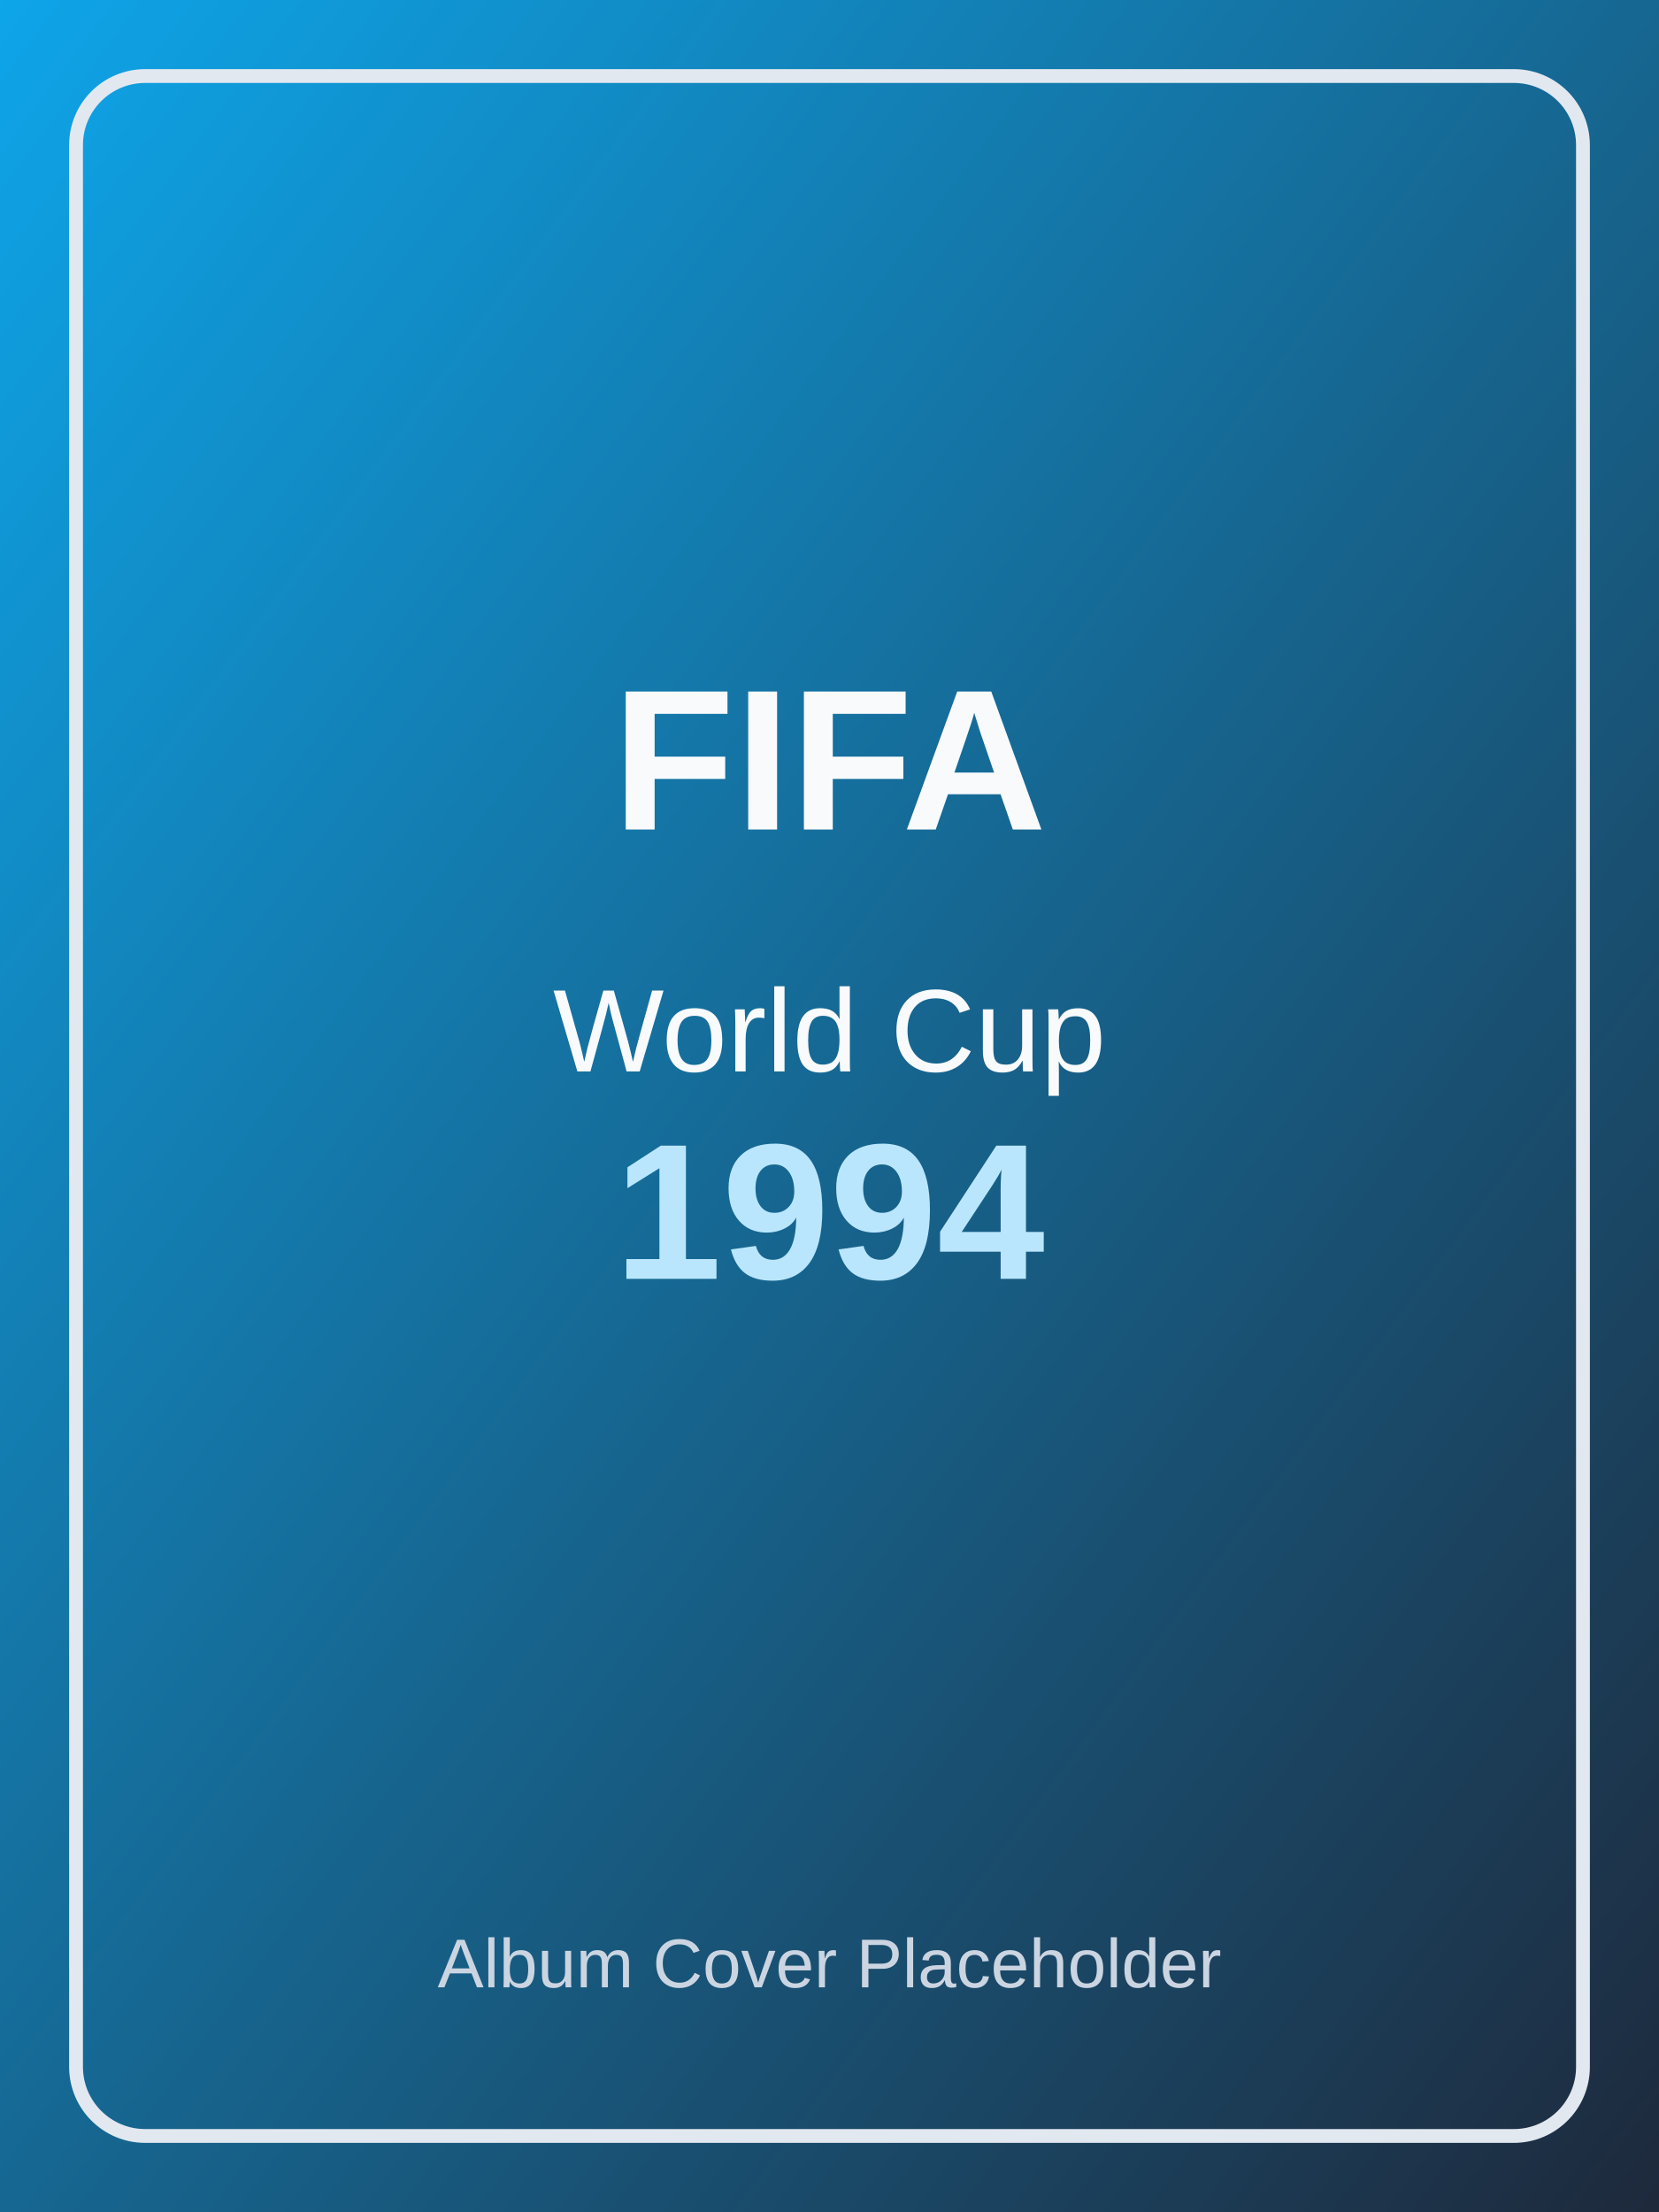
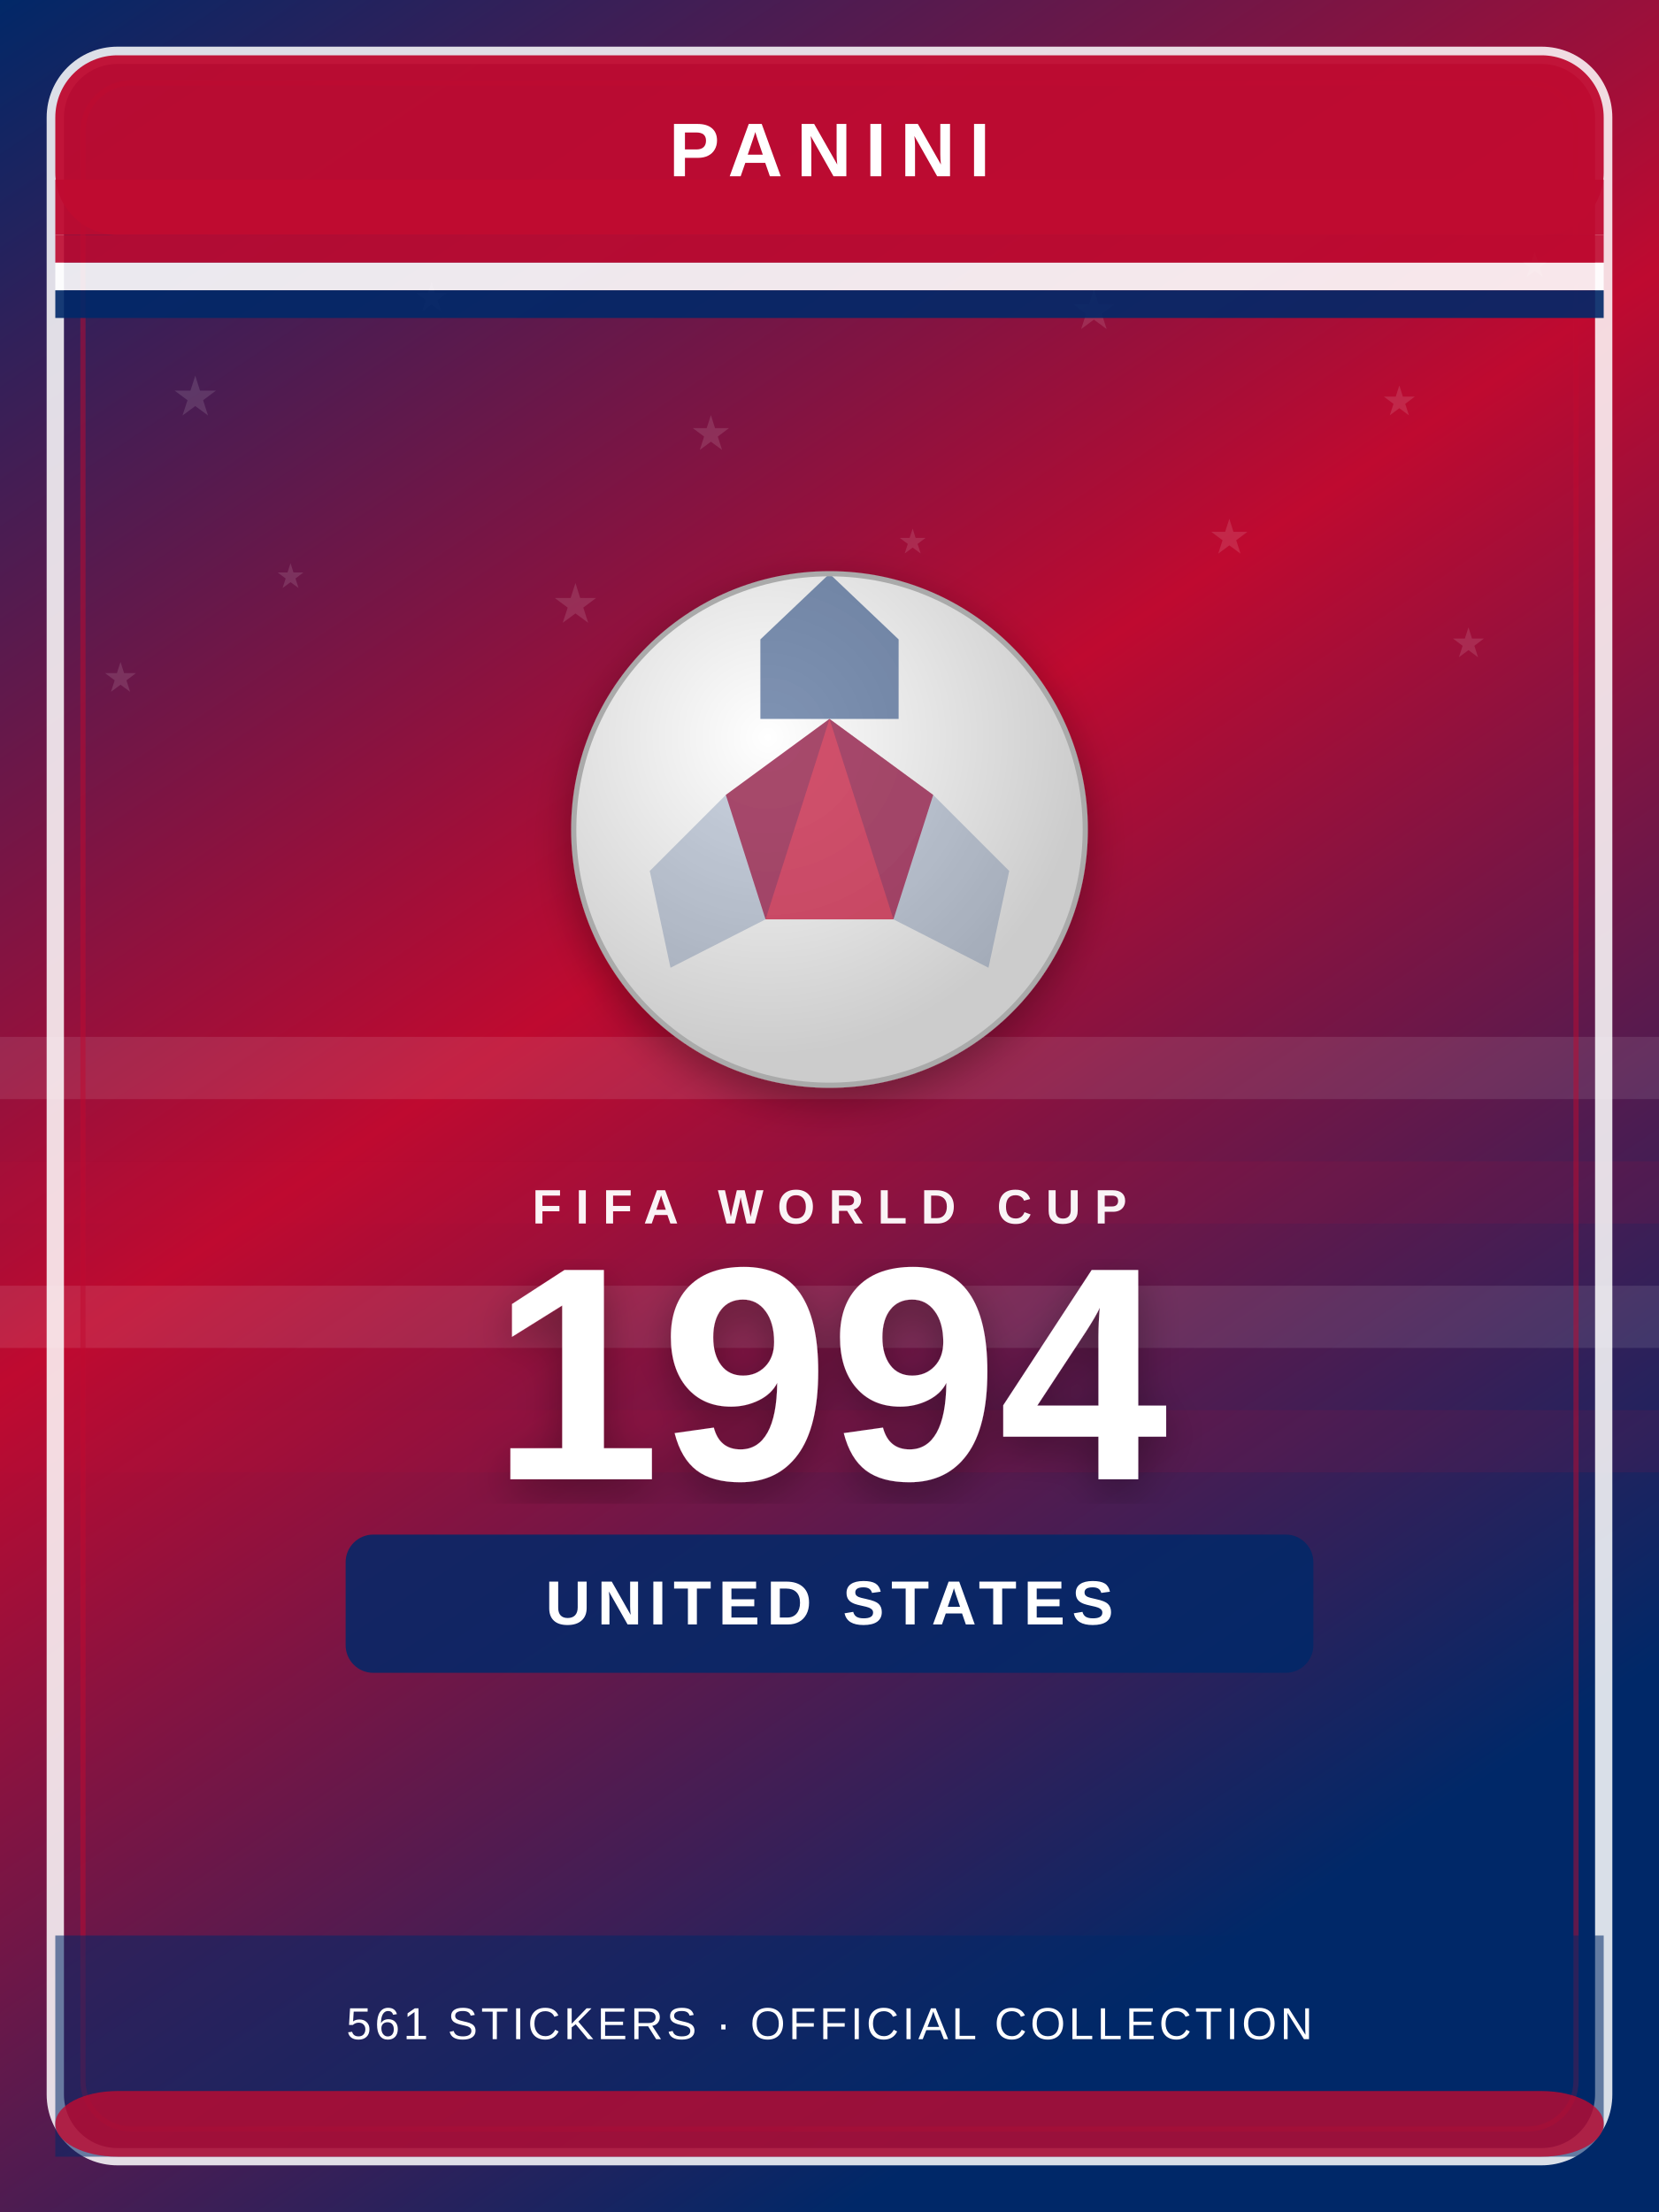
<svg xmlns="http://www.w3.org/2000/svg" width="480" height="640" viewBox="0 0 480 640">
  <defs>
-     <linearGradient id="bg" x1="0" y1="0" x2="1" y2="1">
-       <stop offset="0%" stop-color="#0ea5e9" />
-       <stop offset="100%" stop-color="#1e293b" />
+     <linearGradient id="bg94" x1="0" y1="0" x2="0.5" y2="1">
+       <stop offset="0%" stop-color="#002868" />
+       <stop offset="50%" stop-color="#bf0a30" />
+       <stop offset="100%" stop-color="#002868" />
    </linearGradient>
+     <radialGradient id="ball94g" cx="38%" cy="32%" r="62%">
+       <stop offset="0%" stop-color="#ffffff" />
+       <stop offset="100%" stop-color="#cccccc" />
+     </radialGradient>
+     <filter id="sh94">
+       <feDropShadow dx="0" dy="4" stdDeviation="6" flood-color="#00000055" />
+     </filter>
  </defs>
-   <rect width="480" height="640" fill="url(#bg)" />
-   <rect x="22" y="22" width="436" height="596" rx="20" fill="none" stroke="#e2e8f0" stroke-width="4" />
-   <text x="240" y="240" text-anchor="middle" fill="#f8fafc" font-size="58" font-family="Arial, sans-serif" font-weight="700">FIFA</text>
-   <text x="240" y="310" text-anchor="middle" fill="#f8fafc" font-size="34" font-family="Arial, sans-serif">World Cup</text>
-   <text x="240" y="370" text-anchor="middle" fill="#bae6fd" font-size="56" font-family="Arial, sans-serif" font-weight="700">1994</text>
-   <text x="240" y="575" text-anchor="middle" fill="#cbd5e1" font-size="20" font-family="Arial, sans-serif">Album Cover Placeholder</text>
+   <rect width="480" height="640" fill="url(#bg94)" />
+   <g fill="#ffffff" opacity="0.12">
+     <text x="50" y="120" font-size="16">★</text>
+     <text x="120" y="90" font-size="12">★</text>
+     <text x="200" y="130" font-size="14">★</text>
+     <text x="310" y="95" font-size="16">★</text>
+     <text x="400" y="120" font-size="12">★</text>
+     <text x="80" y="170" font-size="10">★</text>
+     <text x="350" y="160" font-size="14">★</text>
+     <text x="440" y="80" font-size="10">★</text>
+     <text x="30" y="200" font-size="12">★</text>
+     <text x="160" y="180" font-size="16">★</text>
+     <text x="260" y="160" font-size="10">★</text>
+     <text x="420" y="190" font-size="12">★</text>
+   </g>
+   <g opacity="0.1">
+     <rect x="0" y="300" width="480" height="18" fill="#ffffff" />
+     <rect x="0" y="336" width="480" height="18" fill="#bf0a30" />
+     <rect x="0" y="372" width="480" height="18" fill="#ffffff" />
+     <rect x="0" y="408" width="480" height="18" fill="#bf0a30" />
+   </g>
+   <rect x="16" y="16" width="448" height="608" rx="18" fill="none" stroke="#ffffff" stroke-width="5" opacity="0.85" />
+   <rect x="24" y="24" width="432" height="592" rx="14" fill="none" stroke="#bf0a30" stroke-width="1.5" opacity="0.5" />
+   <rect x="16" y="16" width="448" height="52" rx="18" fill="#bf0a30" opacity="0.95" />
+   <rect x="16" y="52" width="448" height="16" fill="#bf0a30" opacity="0.95" />
+   <text x="240" y="51" text-anchor="middle" fill="#ffffff" font-size="22" font-family="Arial Black, Arial, sans-serif" font-weight="900" letter-spacing="4">PANINI</text>
+   <rect x="16" y="68" width="448" height="8" fill="#bf0a30" opacity="0.9" />
+   <rect x="16" y="76" width="448" height="8" fill="#ffffff" opacity="0.9" />
+   <rect x="16" y="84" width="448" height="8" fill="#002868" opacity="0.9" />
+   <g transform="translate(240,240)" filter="url(#sh94)">
+     <circle r="74" fill="url(#ball94g)" />
+     <polygon points="0,-32 30,-10 18.5,26 -18.5,26 -30,-10" fill="#bf0a30" opacity="0.7" />
+     <polygon points="0,-74 20,-55 20,-32 0,-32 -20,-32 -20,-55" fill="#002868" opacity="0.5" />
+     <polygon points="0,-32 30,-10 52,12 46,40 18.5,26" fill="#002868" opacity="0.2" />
+     <polygon points="0,-32 -30,-10 -52,12 -46,40 -18.5,26" fill="#002868" opacity="0.2" />
+     <circle r="74" fill="none" stroke="#aaa" stroke-width="1.5" />
+   </g>
+   <text x="240" y="354" text-anchor="middle" fill="#ffffff" font-size="14" font-family="Arial, sans-serif" font-weight="700" letter-spacing="4" opacity="0.95">FIFA WORLD CUP</text>
+   <text x="240" y="428" text-anchor="middle" fill="#ffffff" font-size="88" font-family="Arial Black, Arial, sans-serif" font-weight="900" filter="url(#sh94)">1994</text>
+   <rect x="100" y="444" width="280" height="40" rx="8" fill="#002868" opacity="0.85" />
+   <text x="240" y="470" text-anchor="middle" fill="#ffffff" font-size="18" font-family="Arial, sans-serif" font-weight="700" letter-spacing="2">UNITED STATES</text>
+   <rect x="16" y="560" width="448" height="64" rx="0" fill="#002868" opacity="0.55" />
+   <rect x="16" y="605" width="448" height="19" rx="18" fill="#bf0a30" opacity="0.8" />
+   <text x="240" y="590" text-anchor="middle" fill="#ffffff" font-size="13" font-family="Arial, sans-serif" letter-spacing="1">561 STICKERS · OFFICIAL COLLECTION</text>
</svg>
